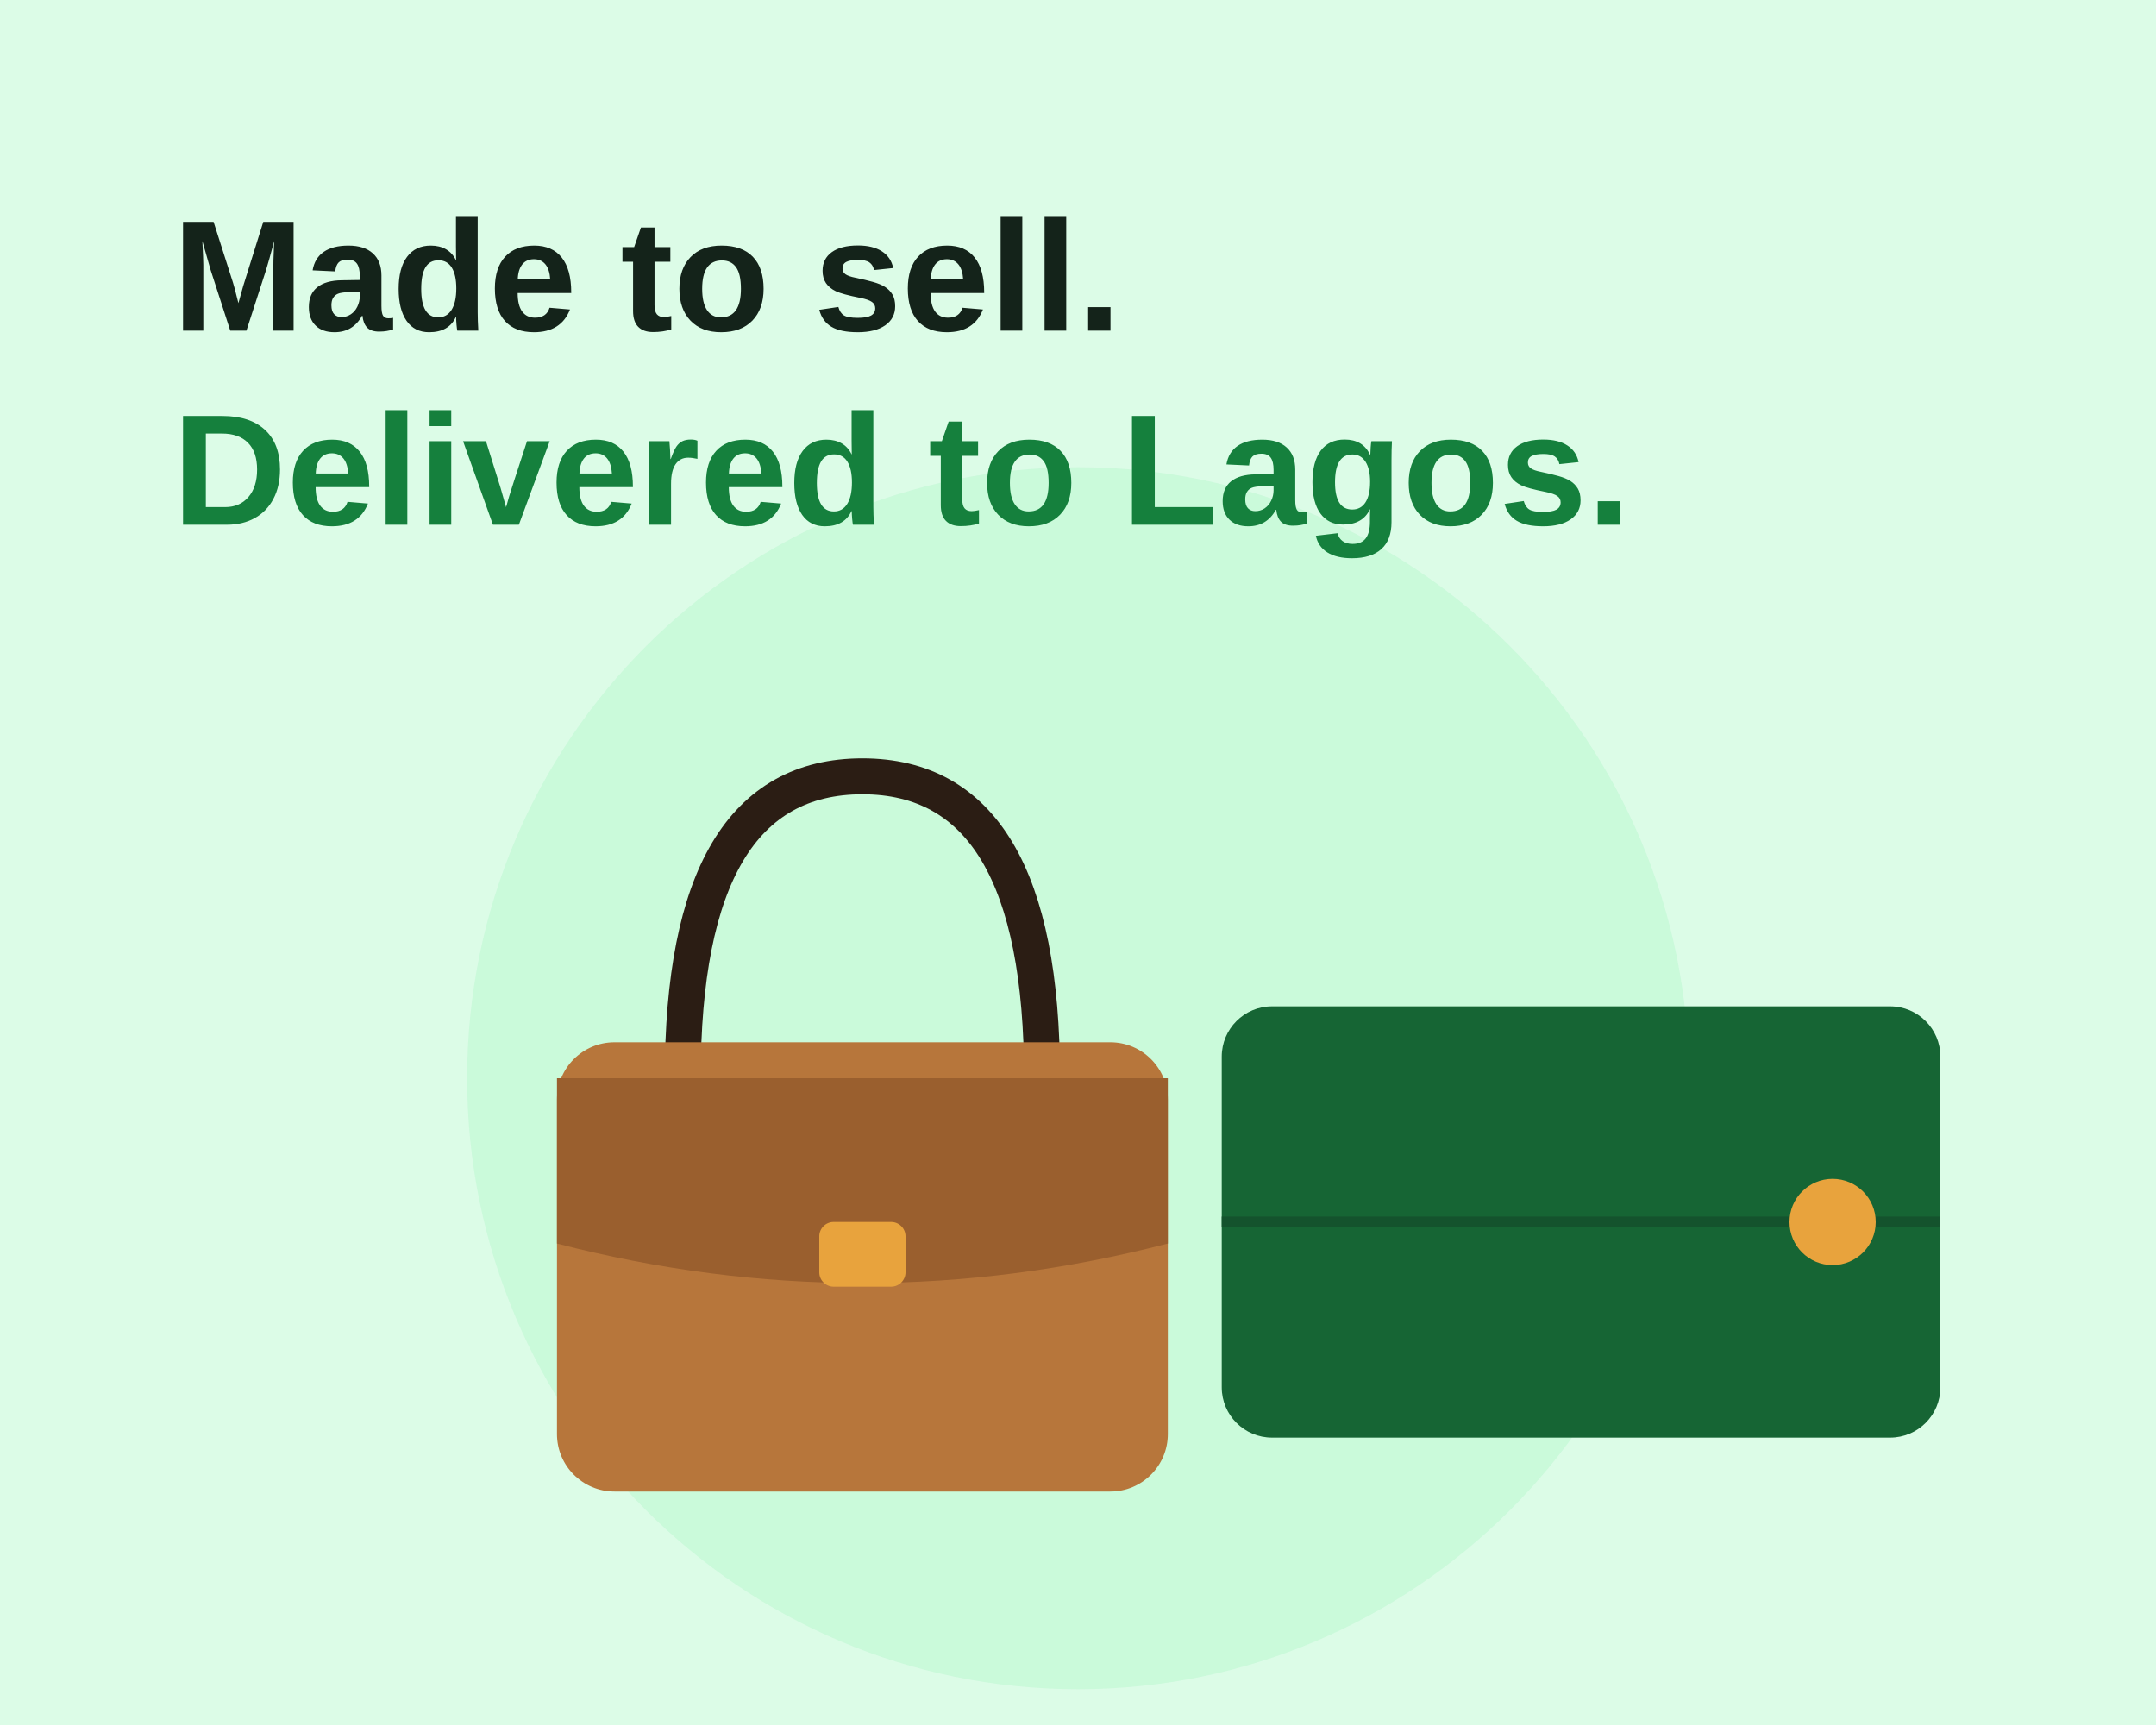
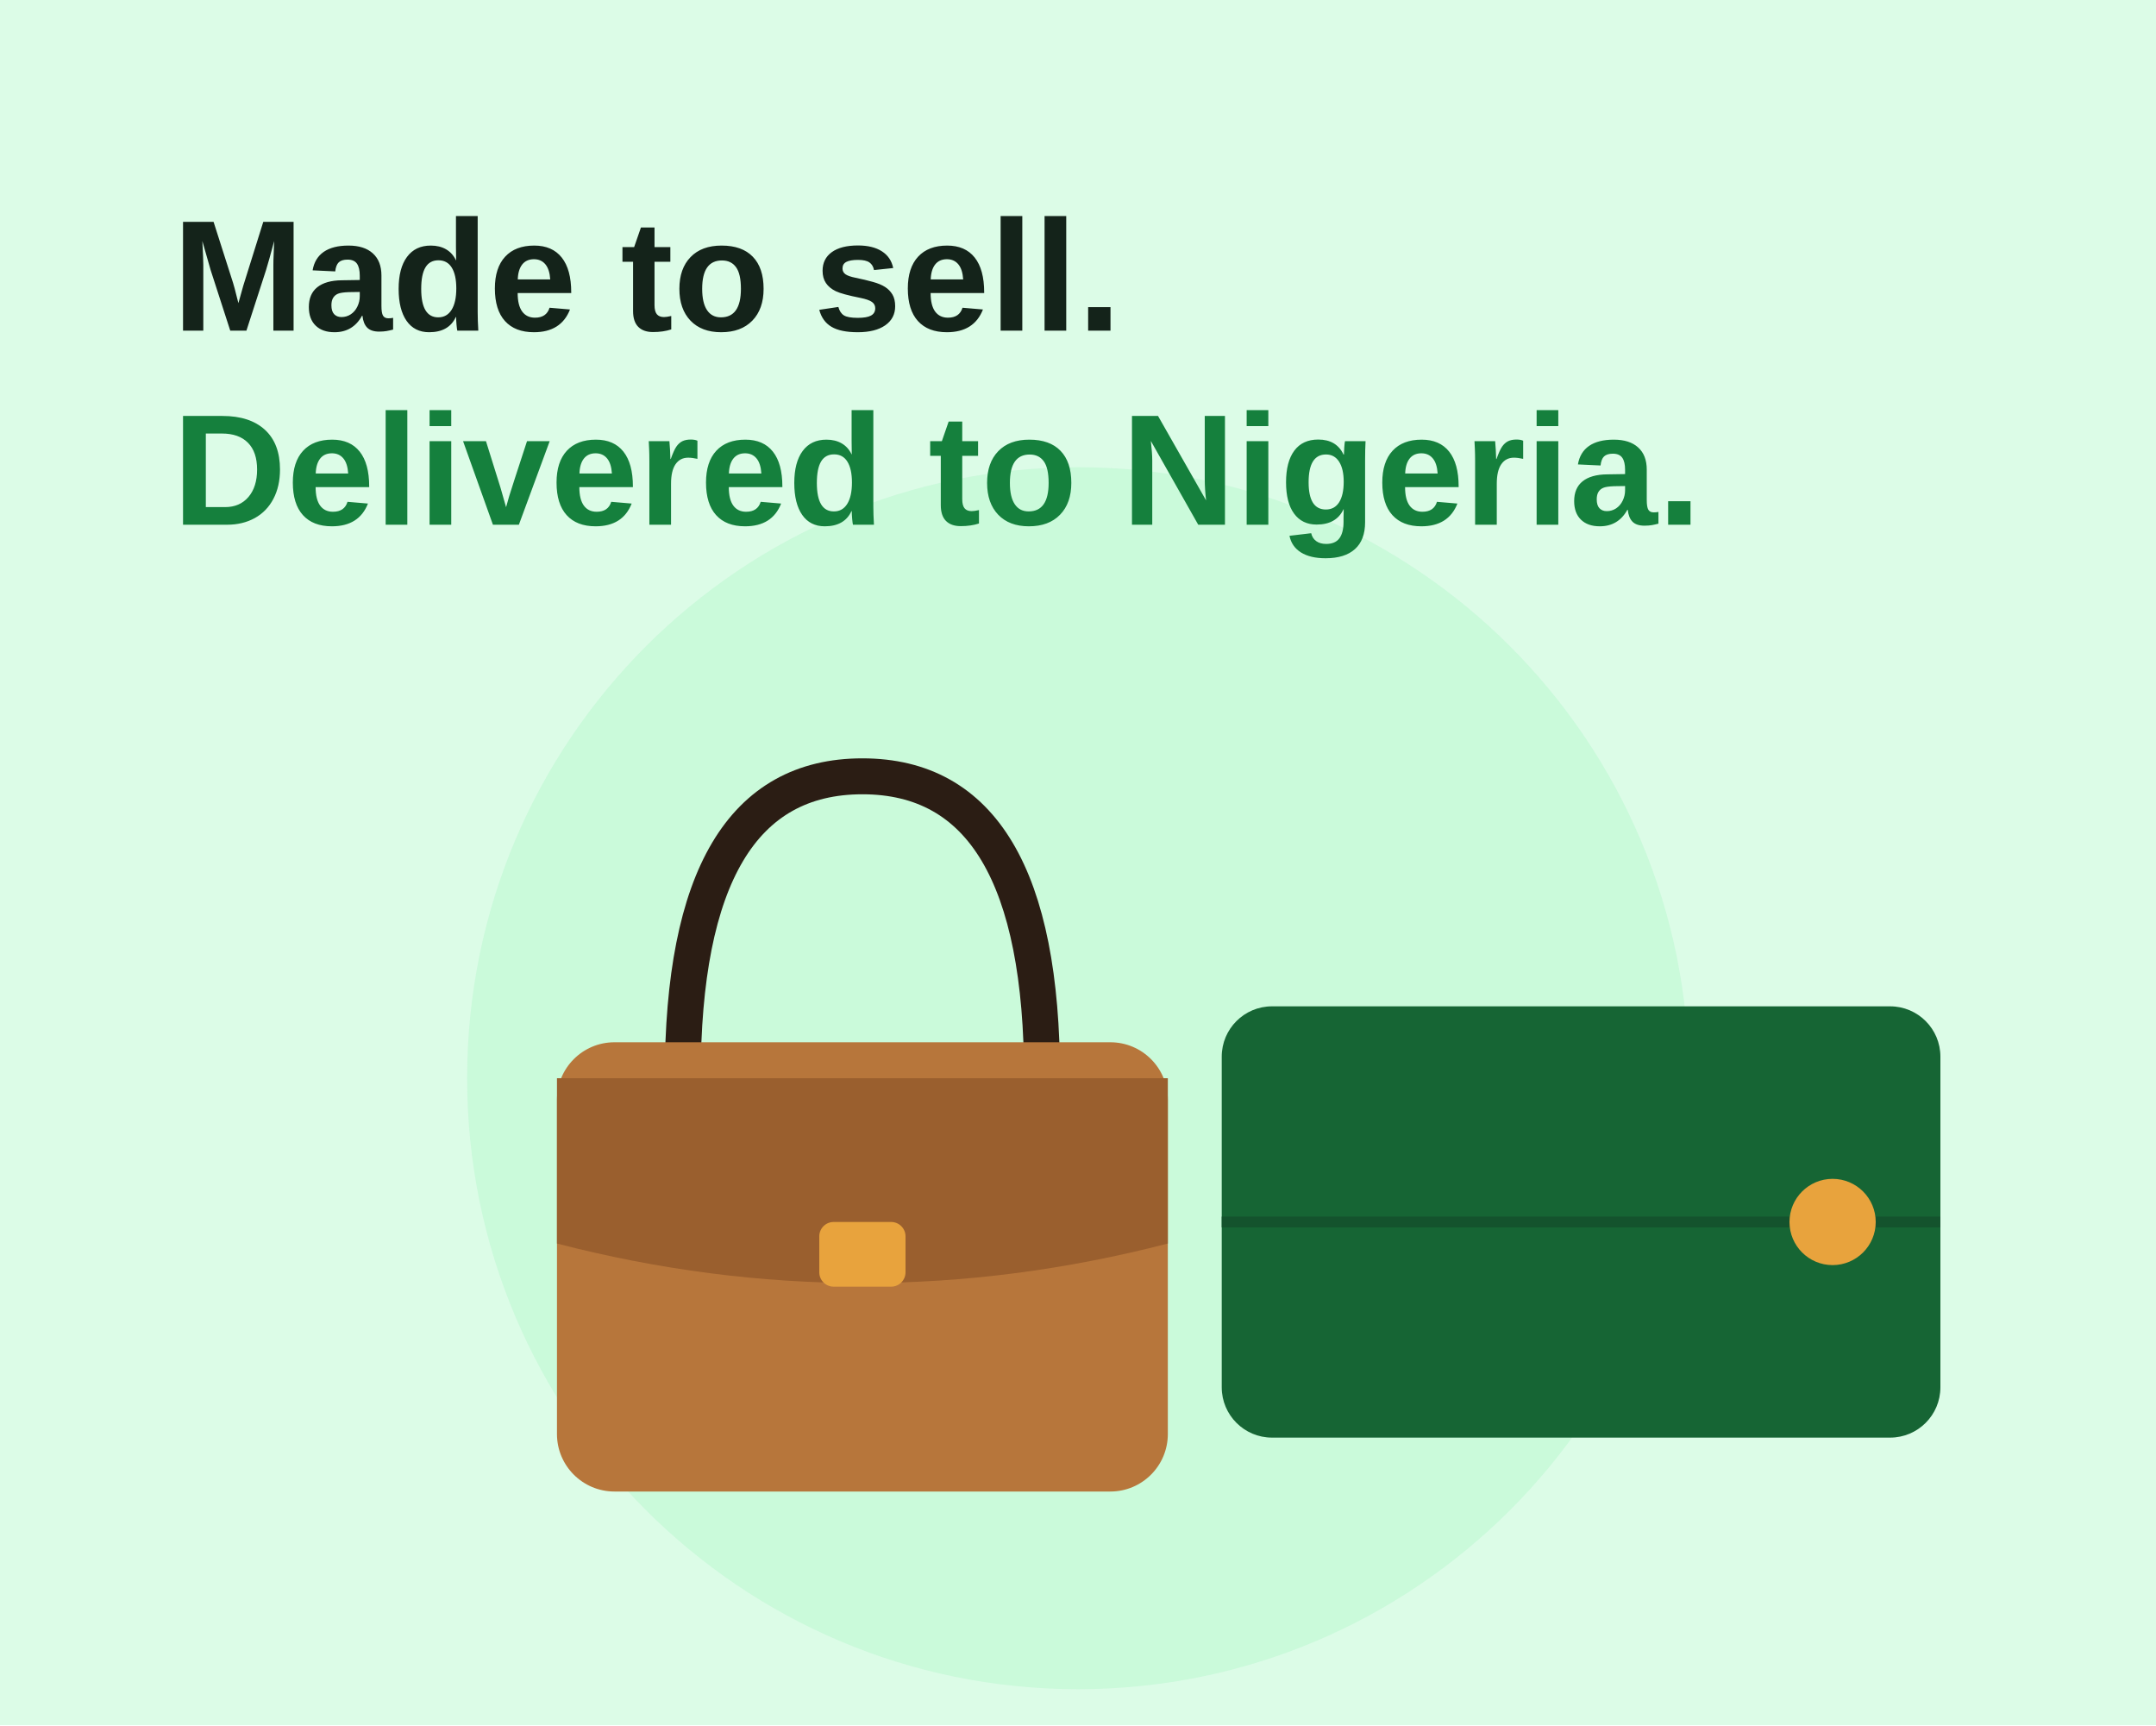
- <svg xmlns="http://www.w3.org/2000/svg" viewBox="0 0 600 480" role="img" aria-label="Tote bag and green wallet beside the words Made to sell. Delivered to Lagos.">
+ <svg xmlns="http://www.w3.org/2000/svg" viewBox="0 0 600 480" role="img" aria-label="Tote bag and green wallet beside the words Made to sell. Delivered to Nigeria.">
  <rect width="600" height="480" fill="#DCFCE7" />
  <circle cx="300" cy="300" r="170" fill="#BBF7D0" opacity="0.55" />
  <text x="48" y="92" font-family="Manrope, Arial, sans-serif" font-size="44" font-weight="800" fill="#14231A">Made to sell.</text>
-   <text x="48" y="146" font-family="Manrope, Arial, sans-serif" font-size="44" font-weight="800" fill="#15803D">Delivered to Lagos.</text>
+   <text x="48" y="146" font-family="Manrope, Arial, sans-serif" font-size="44" font-weight="800" fill="#15803D">Delivered to Nigeria.</text>
  <g transform="translate(40 150)">
    <path d="M150 150 Q150 66 200 66 Q250 66 250 150" fill="none" stroke="#2B1D14" stroke-width="10" />
    <rect x="115" y="140" width="170" height="125" rx="16" fill="#B7763B" />
    <path d="M115 150 H285 V196 Q200 218 115 196 Z" fill="#9A5F2E" />
    <rect x="188" y="190" width="24" height="18" rx="4" fill="#E8A33D" />
  </g>
  <g transform="translate(340 280)">
    <rect x="0" y="0" width="200" height="120" rx="14" fill="#166534" />
    <path d="M0 60 H200" stroke="#14532D" stroke-width="3" />
    <circle cx="170" cy="60" r="12" fill="#E8A33D" />
  </g>
</svg>
